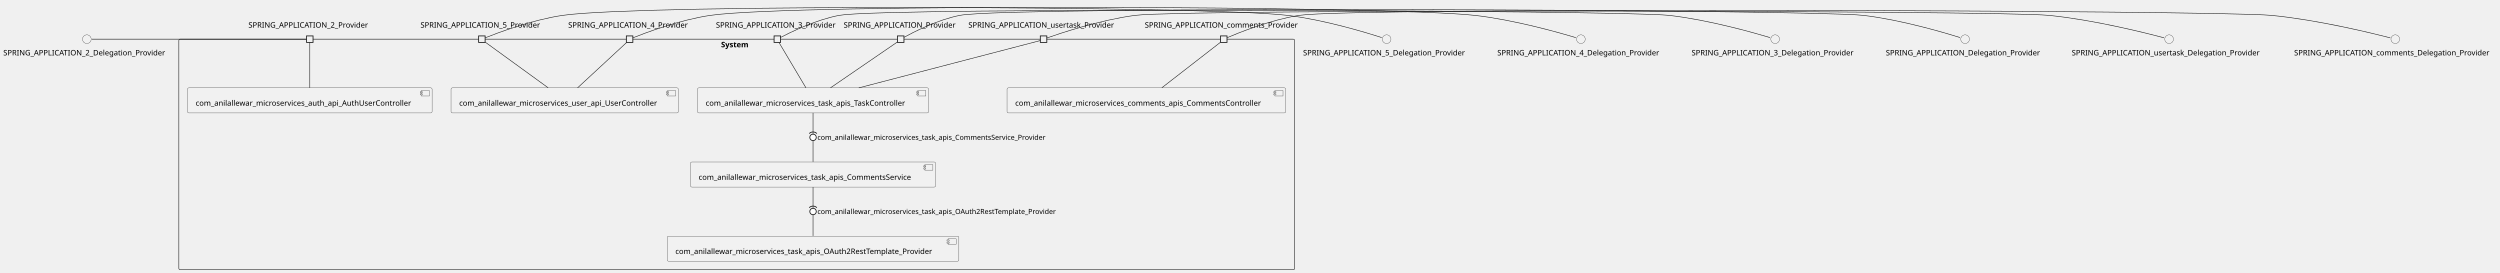
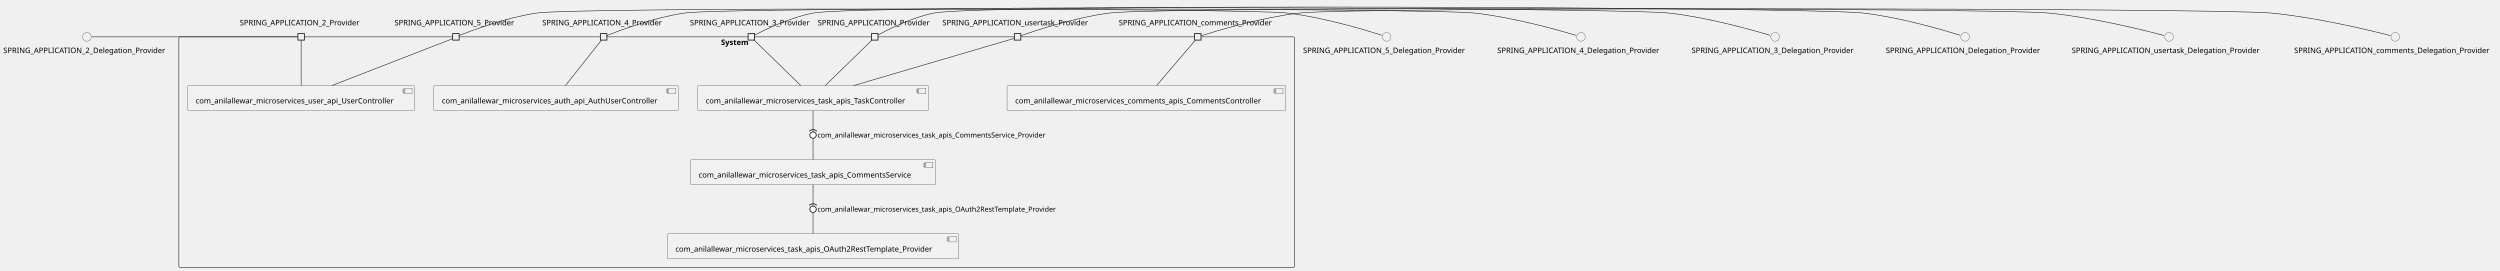
- <svg xmlns="http://www.w3.org/2000/svg" xmlns:xlink="http://www.w3.org/1999/xlink" contentStyleType="text/css" height="504px" preserveAspectRatio="none" style="width:4620px;height:504px;background:#FFFFFF;" version="1.1" viewBox="0 0 4620 504" width="4620px" zoomAndPan="magnify">
+ <svg xmlns="http://www.w3.org/2000/svg" xmlns:xlink="http://www.w3.org/1999/xlink" contentStyleType="text/css" height="500px" preserveAspectRatio="none" style="width:4620px;height:500px;background:#FFFFFF;" version="1.1" viewBox="0 0 4620 500" width="4620px" zoomAndPan="magnify">
  <defs />
  <g>
    <g id="cluster_System">
-       <rect fill="none" height="426" rx="2.5" ry="2.5" style="stroke:#181818;stroke-width:1.0;" width="2062" x="330.5" y="72.38" />
-       <text fill="#000000" font-family="sans-serif" font-size="14" font-weight="bold" lengthAdjust="spacing" textLength="58" x="1332.5" y="87.375">System</text>
+       <rect fill="none" height="426" rx="2.5" ry="2.5" style="stroke:#181818;stroke-width:1.0;" width="2062" x="330.5" y="68.11" />
+       <text fill="#000000" font-family="sans-serif" font-size="14" font-weight="bold" lengthAdjust="spacing" textLength="58" x="1332.5" y="83.105">System</text>
    </g>
    <g id="elem_com_anilallewar_microservices_auth_api_AuthUserController">
-       <a href="anilallewar-microservices-basics-spring-boot.repository#_bZH_eD2ZEe-qN8m6NKr5fg" target="_top" title="anilallewar-microservices-basics-spring-boot.repository#_bZH_eD2ZEe-qN8m6NKr5fg" xlink:actuate="onRequest" xlink:href="anilallewar-microservices-basics-spring-boot.repository#_bZH_eD2ZEe-qN8m6NKr5fg" xlink:show="new" xlink:title="anilallewar-microservices-basics-spring-boot.repository#_bZH_eD2ZEe-qN8m6NKr5fg" xlink:type="simple">
-         <rect fill="#F1F1F1" height="46.297" rx="2.5" ry="2.5" style="stroke:#181818;stroke-width:0.5;" width="452" x="346.5" y="162.38" />
-         <rect fill="#F1F1F1" height="10" style="stroke:#181818;stroke-width:0.5;" width="15" x="778.5" y="167.38" />
-         <rect fill="#F1F1F1" height="2" style="stroke:#181818;stroke-width:0.5;" width="4" x="776.5" y="169.38" />
-         <rect fill="#F1F1F1" height="2" style="stroke:#181818;stroke-width:0.5;" width="4" x="776.5" y="173.38" />
-         <text fill="#000000" font-family="sans-serif" font-size="14" lengthAdjust="spacing" textLength="412" x="361.5" y="195.375">com_anilallewar_microservices_auth_api_AuthUserController</text>
+       <a href="anilallewar-microservices-basics-spring-boot.repository#_kCAuhD5iEe-x7uYab6ABoQ" target="_top" title="anilallewar-microservices-basics-spring-boot.repository#_kCAuhD5iEe-x7uYab6ABoQ" xlink:actuate="onRequest" xlink:href="anilallewar-microservices-basics-spring-boot.repository#_kCAuhD5iEe-x7uYab6ABoQ" xlink:show="new" xlink:title="anilallewar-microservices-basics-spring-boot.repository#_kCAuhD5iEe-x7uYab6ABoQ" xlink:type="simple">
+         <rect fill="#F1F1F1" height="46.297" rx="2.5" ry="2.5" style="stroke:#181818;stroke-width:0.5;" width="452" x="801.5" y="158.11" />
+         <rect fill="#F1F1F1" height="10" style="stroke:#181818;stroke-width:0.5;" width="15" x="1233.5" y="163.11" />
+         <rect fill="#F1F1F1" height="2" style="stroke:#181818;stroke-width:0.5;" width="4" x="1231.5" y="165.11" />
+         <rect fill="#F1F1F1" height="2" style="stroke:#181818;stroke-width:0.5;" width="4" x="1231.5" y="169.11" />
+         <text fill="#000000" font-family="sans-serif" font-size="14" lengthAdjust="spacing" textLength="412" x="816.5" y="191.105">com_anilallewar_microservices_auth_api_AuthUserController</text>
      </a>
    </g>
    <g id="elem_com_anilallewar_microservices_comments_apis_CommentsController">
-       <a href="anilallewar-microservices-basics-spring-boot.repository#_bZH_eD2ZEe-qN8m6NKr5fg" target="_top" title="anilallewar-microservices-basics-spring-boot.repository#_bZH_eD2ZEe-qN8m6NKr5fg" xlink:actuate="onRequest" xlink:href="anilallewar-microservices-basics-spring-boot.repository#_bZH_eD2ZEe-qN8m6NKr5fg" xlink:show="new" xlink:title="anilallewar-microservices-basics-spring-boot.repository#_bZH_eD2ZEe-qN8m6NKr5fg" xlink:type="simple">
-         <rect fill="#F1F1F1" height="46.297" rx="2.5" ry="2.5" style="stroke:#181818;stroke-width:0.5;" width="515" x="1861" y="162.38" />
-         <rect fill="#F1F1F1" height="10" style="stroke:#181818;stroke-width:0.5;" width="15" x="2356" y="167.38" />
-         <rect fill="#F1F1F1" height="2" style="stroke:#181818;stroke-width:0.5;" width="4" x="2354" y="169.38" />
-         <rect fill="#F1F1F1" height="2" style="stroke:#181818;stroke-width:0.5;" width="4" x="2354" y="173.38" />
-         <text fill="#000000" font-family="sans-serif" font-size="14" lengthAdjust="spacing" textLength="475" x="1876" y="195.375">com_anilallewar_microservices_comments_apis_CommentsController</text>
+       <a href="anilallewar-microservices-basics-spring-boot.repository#_kCAuhD5iEe-x7uYab6ABoQ" target="_top" title="anilallewar-microservices-basics-spring-boot.repository#_kCAuhD5iEe-x7uYab6ABoQ" xlink:actuate="onRequest" xlink:href="anilallewar-microservices-basics-spring-boot.repository#_kCAuhD5iEe-x7uYab6ABoQ" xlink:show="new" xlink:title="anilallewar-microservices-basics-spring-boot.repository#_kCAuhD5iEe-x7uYab6ABoQ" xlink:type="simple">
+         <rect fill="#F1F1F1" height="46.297" rx="2.5" ry="2.5" style="stroke:#181818;stroke-width:0.5;" width="515" x="1861" y="158.11" />
+         <rect fill="#F1F1F1" height="10" style="stroke:#181818;stroke-width:0.5;" width="15" x="2356" y="163.11" />
+         <rect fill="#F1F1F1" height="2" style="stroke:#181818;stroke-width:0.5;" width="4" x="2354" y="165.11" />
+         <rect fill="#F1F1F1" height="2" style="stroke:#181818;stroke-width:0.5;" width="4" x="2354" y="169.11" />
+         <text fill="#000000" font-family="sans-serif" font-size="14" lengthAdjust="spacing" textLength="475" x="1876" y="191.105">com_anilallewar_microservices_comments_apis_CommentsController</text>
      </a>
    </g>
    <g id="elem_com_anilallewar_microservices_task_apis_CommentsService">
-       <a href="anilallewar-microservices-basics-spring-boot.repository#_bZH_eD2ZEe-qN8m6NKr5fg" target="_top" title="anilallewar-microservices-basics-spring-boot.repository#_bZH_eD2ZEe-qN8m6NKr5fg" xlink:actuate="onRequest" xlink:href="anilallewar-microservices-basics-spring-boot.repository#_bZH_eD2ZEe-qN8m6NKr5fg" xlink:show="new" xlink:title="anilallewar-microservices-basics-spring-boot.repository#_bZH_eD2ZEe-qN8m6NKr5fg" xlink:type="simple">
-         <rect fill="#F1F1F1" height="46.297" rx="2.5" ry="2.5" style="stroke:#181818;stroke-width:0.5;" width="453" x="1276" y="299.38" />
-         <rect fill="#F1F1F1" height="10" style="stroke:#181818;stroke-width:0.5;" width="15" x="1709" y="304.38" />
-         <rect fill="#F1F1F1" height="2" style="stroke:#181818;stroke-width:0.5;" width="4" x="1707" y="306.38" />
-         <rect fill="#F1F1F1" height="2" style="stroke:#181818;stroke-width:0.5;" width="4" x="1707" y="310.38" />
-         <text fill="#000000" font-family="sans-serif" font-size="14" lengthAdjust="spacing" textLength="413" x="1291" y="332.375">com_anilallewar_microservices_task_apis_CommentsService</text>
+       <a href="anilallewar-microservices-basics-spring-boot.repository#_kCAuhD5iEe-x7uYab6ABoQ" target="_top" title="anilallewar-microservices-basics-spring-boot.repository#_kCAuhD5iEe-x7uYab6ABoQ" xlink:actuate="onRequest" xlink:href="anilallewar-microservices-basics-spring-boot.repository#_kCAuhD5iEe-x7uYab6ABoQ" xlink:show="new" xlink:title="anilallewar-microservices-basics-spring-boot.repository#_kCAuhD5iEe-x7uYab6ABoQ" xlink:type="simple">
+         <rect fill="#F1F1F1" height="46.297" rx="2.5" ry="2.5" style="stroke:#181818;stroke-width:0.5;" width="453" x="1276" y="295.11" />
+         <rect fill="#F1F1F1" height="10" style="stroke:#181818;stroke-width:0.5;" width="15" x="1709" y="300.11" />
+         <rect fill="#F1F1F1" height="2" style="stroke:#181818;stroke-width:0.5;" width="4" x="1707" y="302.11" />
+         <rect fill="#F1F1F1" height="2" style="stroke:#181818;stroke-width:0.5;" width="4" x="1707" y="306.11" />
+         <text fill="#000000" font-family="sans-serif" font-size="14" lengthAdjust="spacing" textLength="413" x="1291" y="328.105">com_anilallewar_microservices_task_apis_CommentsService</text>
      </a>
    </g>
    <g id="elem_com_anilallewar_microservices_task_apis_OAuth2RestTemplate_Provider">
-       <a href="anilallewar-microservices-basics-spring-boot.repository#_bZH_eD2ZEe-qN8m6NKr5fg" target="_top" title="anilallewar-microservices-basics-spring-boot.repository#_bZH_eD2ZEe-qN8m6NKr5fg" xlink:actuate="onRequest" xlink:href="anilallewar-microservices-basics-spring-boot.repository#_bZH_eD2ZEe-qN8m6NKr5fg" xlink:show="new" xlink:title="anilallewar-microservices-basics-spring-boot.repository#_bZH_eD2ZEe-qN8m6NKr5fg" xlink:type="simple">
-         <rect fill="#F1F1F1" height="46.297" rx="2.5" ry="2.5" style="stroke:#181818;stroke-width:0.5;" width="539" x="1233" y="436.38" />
-         <rect fill="#F1F1F1" height="10" style="stroke:#181818;stroke-width:0.5;" width="15" x="1752" y="441.38" />
-         <rect fill="#F1F1F1" height="2" style="stroke:#181818;stroke-width:0.5;" width="4" x="1750" y="443.38" />
-         <rect fill="#F1F1F1" height="2" style="stroke:#181818;stroke-width:0.5;" width="4" x="1750" y="447.38" />
-         <text fill="#000000" font-family="sans-serif" font-size="14" lengthAdjust="spacing" textLength="499" x="1248" y="469.375">com_anilallewar_microservices_task_apis_OAuth2RestTemplate_Provider</text>
+       <a href="anilallewar-microservices-basics-spring-boot.repository#_kCAuhD5iEe-x7uYab6ABoQ" target="_top" title="anilallewar-microservices-basics-spring-boot.repository#_kCAuhD5iEe-x7uYab6ABoQ" xlink:actuate="onRequest" xlink:href="anilallewar-microservices-basics-spring-boot.repository#_kCAuhD5iEe-x7uYab6ABoQ" xlink:show="new" xlink:title="anilallewar-microservices-basics-spring-boot.repository#_kCAuhD5iEe-x7uYab6ABoQ" xlink:type="simple">
+         <rect fill="#F1F1F1" height="46.297" rx="2.5" ry="2.5" style="stroke:#181818;stroke-width:0.5;" width="539" x="1233" y="432.11" />
+         <rect fill="#F1F1F1" height="10" style="stroke:#181818;stroke-width:0.5;" width="15" x="1752" y="437.11" />
+         <rect fill="#F1F1F1" height="2" style="stroke:#181818;stroke-width:0.5;" width="4" x="1750" y="439.11" />
+         <rect fill="#F1F1F1" height="2" style="stroke:#181818;stroke-width:0.5;" width="4" x="1750" y="443.11" />
+         <text fill="#000000" font-family="sans-serif" font-size="14" lengthAdjust="spacing" textLength="499" x="1248" y="465.105">com_anilallewar_microservices_task_apis_OAuth2RestTemplate_Provider</text>
      </a>
    </g>
    <g id="elem_com_anilallewar_microservices_task_apis_TaskController">
-       <a href="anilallewar-microservices-basics-spring-boot.repository#_bZH_eD2ZEe-qN8m6NKr5fg" target="_top" title="anilallewar-microservices-basics-spring-boot.repository#_bZH_eD2ZEe-qN8m6NKr5fg" xlink:actuate="onRequest" xlink:href="anilallewar-microservices-basics-spring-boot.repository#_bZH_eD2ZEe-qN8m6NKr5fg" xlink:show="new" xlink:title="anilallewar-microservices-basics-spring-boot.repository#_bZH_eD2ZEe-qN8m6NKr5fg" xlink:type="simple">
-         <rect fill="#F1F1F1" height="46.297" rx="2.5" ry="2.5" style="stroke:#181818;stroke-width:0.5;" width="427" x="1289" y="162.38" />
-         <rect fill="#F1F1F1" height="10" style="stroke:#181818;stroke-width:0.5;" width="15" x="1696" y="167.38" />
-         <rect fill="#F1F1F1" height="2" style="stroke:#181818;stroke-width:0.5;" width="4" x="1694" y="169.38" />
-         <rect fill="#F1F1F1" height="2" style="stroke:#181818;stroke-width:0.5;" width="4" x="1694" y="173.38" />
-         <text fill="#000000" font-family="sans-serif" font-size="14" lengthAdjust="spacing" textLength="387" x="1304" y="195.375">com_anilallewar_microservices_task_apis_TaskController</text>
+       <a href="anilallewar-microservices-basics-spring-boot.repository#_kCAuhD5iEe-x7uYab6ABoQ" target="_top" title="anilallewar-microservices-basics-spring-boot.repository#_kCAuhD5iEe-x7uYab6ABoQ" xlink:actuate="onRequest" xlink:href="anilallewar-microservices-basics-spring-boot.repository#_kCAuhD5iEe-x7uYab6ABoQ" xlink:show="new" xlink:title="anilallewar-microservices-basics-spring-boot.repository#_kCAuhD5iEe-x7uYab6ABoQ" xlink:type="simple">
+         <rect fill="#F1F1F1" height="46.297" rx="2.5" ry="2.5" style="stroke:#181818;stroke-width:0.5;" width="427" x="1289" y="158.11" />
+         <rect fill="#F1F1F1" height="10" style="stroke:#181818;stroke-width:0.5;" width="15" x="1696" y="163.11" />
+         <rect fill="#F1F1F1" height="2" style="stroke:#181818;stroke-width:0.5;" width="4" x="1694" y="165.11" />
+         <rect fill="#F1F1F1" height="2" style="stroke:#181818;stroke-width:0.5;" width="4" x="1694" y="169.11" />
+         <text fill="#000000" font-family="sans-serif" font-size="14" lengthAdjust="spacing" textLength="387" x="1304" y="191.105">com_anilallewar_microservices_task_apis_TaskController</text>
      </a>
    </g>
    <g id="elem_com_anilallewar_microservices_user_api_UserController">
-       <a href="anilallewar-microservices-basics-spring-boot.repository#_bZH_eD2ZEe-qN8m6NKr5fg" target="_top" title="anilallewar-microservices-basics-spring-boot.repository#_bZH_eD2ZEe-qN8m6NKr5fg" xlink:actuate="onRequest" xlink:href="anilallewar-microservices-basics-spring-boot.repository#_bZH_eD2ZEe-qN8m6NKr5fg" xlink:show="new" xlink:title="anilallewar-microservices-basics-spring-boot.repository#_bZH_eD2ZEe-qN8m6NKr5fg" xlink:type="simple">
-         <rect fill="#F1F1F1" height="46.297" rx="2.5" ry="2.5" style="stroke:#181818;stroke-width:0.5;" width="420" x="833.5" y="162.38" />
-         <rect fill="#F1F1F1" height="10" style="stroke:#181818;stroke-width:0.5;" width="15" x="1233.5" y="167.38" />
-         <rect fill="#F1F1F1" height="2" style="stroke:#181818;stroke-width:0.5;" width="4" x="1231.5" y="169.38" />
-         <rect fill="#F1F1F1" height="2" style="stroke:#181818;stroke-width:0.5;" width="4" x="1231.5" y="173.38" />
-         <text fill="#000000" font-family="sans-serif" font-size="14" lengthAdjust="spacing" textLength="380" x="848.5" y="195.375">com_anilallewar_microservices_user_api_UserController</text>
+       <a href="anilallewar-microservices-basics-spring-boot.repository#_kCAuhD5iEe-x7uYab6ABoQ" target="_top" title="anilallewar-microservices-basics-spring-boot.repository#_kCAuhD5iEe-x7uYab6ABoQ" xlink:actuate="onRequest" xlink:href="anilallewar-microservices-basics-spring-boot.repository#_kCAuhD5iEe-x7uYab6ABoQ" xlink:show="new" xlink:title="anilallewar-microservices-basics-spring-boot.repository#_kCAuhD5iEe-x7uYab6ABoQ" xlink:type="simple">
+         <rect fill="#F1F1F1" height="46.297" rx="2.5" ry="2.5" style="stroke:#181818;stroke-width:0.5;" width="420" x="346.5" y="158.11" />
+         <rect fill="#F1F1F1" height="10" style="stroke:#181818;stroke-width:0.5;" width="15" x="746.5" y="163.11" />
+         <rect fill="#F1F1F1" height="2" style="stroke:#181818;stroke-width:0.5;" width="4" x="744.5" y="165.11" />
+         <rect fill="#F1F1F1" height="2" style="stroke:#181818;stroke-width:0.5;" width="4" x="744.5" y="169.11" />
+         <text fill="#000000" font-family="sans-serif" font-size="14" lengthAdjust="spacing" textLength="380" x="361.5" y="191.105">com_anilallewar_microservices_user_api_UserController</text>
      </a>
    </g>
-     <text fill="#000000" font-family="sans-serif" font-size="14" lengthAdjust="spacing" textLength="227" x="459" y="51.078">SPRING_APPLICATION_2_Provider</text>
-     <rect fill="#F1F1F1" height="12" style="stroke:#181818;stroke-width:1.5;" width="12" x="566.5" y="66.38" />
-     <text fill="#000000" font-family="sans-serif" font-size="14" lengthAdjust="spacing" textLength="227" x="1323" y="51.078">SPRING_APPLICATION_3_Provider</text>
-     <rect fill="#F1F1F1" height="12" style="stroke:#181818;stroke-width:1.5;" width="12" x="1430.5" y="66.38" />
-     <text fill="#000000" font-family="sans-serif" font-size="14" lengthAdjust="spacing" textLength="227" x="1050" y="51.078">SPRING_APPLICATION_4_Provider</text>
-     <rect fill="#F1F1F1" height="12" style="stroke:#181818;stroke-width:1.5;" width="12" x="1157.5" y="66.38" />
-     <text fill="#000000" font-family="sans-serif" font-size="14" lengthAdjust="spacing" textLength="227" x="777" y="51.078">SPRING_APPLICATION_5_Provider</text>
-     <rect fill="#F1F1F1" height="12" style="stroke:#181818;stroke-width:1.5;" width="12" x="884.5" y="66.38" />
-     <text fill="#000000" font-family="sans-serif" font-size="14" lengthAdjust="spacing" textLength="211" x="1559" y="51.078">SPRING_APPLICATION_Provider</text>
-     <rect fill="#F1F1F1" height="12" style="stroke:#181818;stroke-width:1.5;" width="12" x="1658.5" y="66.38" />
-     <text fill="#000000" font-family="sans-serif" font-size="14" lengthAdjust="spacing" textLength="292" x="2115.5" y="51.078">SPRING_APPLICATION_comments_Provider</text>
-     <rect fill="#F1F1F1" height="12" style="stroke:#181818;stroke-width:1.5;" width="12" x="2255.5" y="66.38" />
-     <text fill="#000000" font-family="sans-serif" font-size="14" lengthAdjust="spacing" textLength="278" x="1789.5" y="51.078">SPRING_APPLICATION_usertask_Provider</text>
-     <rect fill="#F1F1F1" height="12" style="stroke:#181818;stroke-width:1.5;" width="12" x="1922.5" y="66.38" />
+     <text fill="#000000" font-family="sans-serif" font-size="14" lengthAdjust="spacing" textLength="227" x="443" y="46.808">SPRING_APPLICATION_2_Provider</text>
+     <rect fill="#F1F1F1" height="12" style="stroke:#181818;stroke-width:1.5;" width="12" x="550.5" y="62.11" />
+     <text fill="#000000" font-family="sans-serif" font-size="14" lengthAdjust="spacing" textLength="227" x="1275" y="46.808">SPRING_APPLICATION_3_Provider</text>
+     <rect fill="#F1F1F1" height="12" style="stroke:#181818;stroke-width:1.5;" width="12" x="1382.5" y="62.11" />
+     <text fill="#000000" font-family="sans-serif" font-size="14" lengthAdjust="spacing" textLength="227" x="1002" y="46.808">SPRING_APPLICATION_4_Provider</text>
+     <rect fill="#F1F1F1" height="12" style="stroke:#181818;stroke-width:1.5;" width="12" x="1109.5" y="62.11" />
+     <text fill="#000000" font-family="sans-serif" font-size="14" lengthAdjust="spacing" textLength="227" x="729" y="46.808">SPRING_APPLICATION_5_Provider</text>
+     <rect fill="#F1F1F1" height="12" style="stroke:#181818;stroke-width:1.5;" width="12" x="836.5" y="62.11" />
+     <text fill="#000000" font-family="sans-serif" font-size="14" lengthAdjust="spacing" textLength="211" x="1511" y="46.808">SPRING_APPLICATION_Provider</text>
+     <rect fill="#F1F1F1" height="12" style="stroke:#181818;stroke-width:1.5;" width="12" x="1610.5" y="62.11" />
+     <text fill="#000000" font-family="sans-serif" font-size="14" lengthAdjust="spacing" textLength="292" x="2067.5" y="46.808">SPRING_APPLICATION_comments_Provider</text>
+     <rect fill="#F1F1F1" height="12" style="stroke:#181818;stroke-width:1.5;" width="12" x="2207.5" y="62.11" />
+     <text fill="#000000" font-family="sans-serif" font-size="14" lengthAdjust="spacing" textLength="278" x="1741.5" y="46.808">SPRING_APPLICATION_usertask_Provider</text>
+     <rect fill="#F1F1F1" height="12" style="stroke:#181818;stroke-width:1.5;" width="12" x="1874.5" y="62.11" />
    <g id="elem_SPRING_APPLICATION_2_Delegation_Provider">
-       <ellipse cx="160.5" cy="72.38" fill="#F1F1F1" rx="8" ry="8" style="stroke:#181818;stroke-width:0.5;" />
-       <text fill="#000000" font-family="sans-serif" font-size="14" lengthAdjust="spacing" textLength="309" x="6" y="102.375">SPRING_APPLICATION_2_Delegation_Provider</text>
+       <ellipse cx="160.5" cy="68.11" fill="#F1F1F1" rx="8" ry="8" style="stroke:#181818;stroke-width:0.5;" />
+       <text fill="#000000" font-family="sans-serif" font-size="14" lengthAdjust="spacing" textLength="309" x="6" y="98.105">SPRING_APPLICATION_2_Delegation_Provider</text>
    </g>
    <g id="elem_SPRING_APPLICATION_3_Delegation_Provider">
-       <ellipse cx="3280.5" cy="72.38" fill="#F1F1F1" rx="8" ry="8" style="stroke:#181818;stroke-width:0.5;" />
-       <text fill="#000000" font-family="sans-serif" font-size="14" lengthAdjust="spacing" textLength="309" x="3126" y="102.375">SPRING_APPLICATION_3_Delegation_Provider</text>
+       <ellipse cx="3280.5" cy="68.11" fill="#F1F1F1" rx="8" ry="8" style="stroke:#181818;stroke-width:0.5;" />
+       <text fill="#000000" font-family="sans-serif" font-size="14" lengthAdjust="spacing" textLength="309" x="3126" y="98.105">SPRING_APPLICATION_3_Delegation_Provider</text>
    </g>
    <g id="elem_SPRING_APPLICATION_4_Delegation_Provider">
-       <ellipse cx="2921.5" cy="72.38" fill="#F1F1F1" rx="8" ry="8" style="stroke:#181818;stroke-width:0.5;" />
-       <text fill="#000000" font-family="sans-serif" font-size="14" lengthAdjust="spacing" textLength="309" x="2767" y="102.375">SPRING_APPLICATION_4_Delegation_Provider</text>
+       <ellipse cx="2921.5" cy="68.11" fill="#F1F1F1" rx="8" ry="8" style="stroke:#181818;stroke-width:0.5;" />
+       <text fill="#000000" font-family="sans-serif" font-size="14" lengthAdjust="spacing" textLength="309" x="2767" y="98.105">SPRING_APPLICATION_4_Delegation_Provider</text>
    </g>
    <g id="elem_SPRING_APPLICATION_5_Delegation_Provider">
-       <ellipse cx="2562.5" cy="72.38" fill="#F1F1F1" rx="8" ry="8" style="stroke:#181818;stroke-width:0.5;" />
-       <text fill="#000000" font-family="sans-serif" font-size="14" lengthAdjust="spacing" textLength="309" x="2408" y="102.375">SPRING_APPLICATION_5_Delegation_Provider</text>
+       <ellipse cx="2562.5" cy="68.11" fill="#F1F1F1" rx="8" ry="8" style="stroke:#181818;stroke-width:0.5;" />
+       <text fill="#000000" font-family="sans-serif" font-size="14" lengthAdjust="spacing" textLength="309" x="2408" y="98.105">SPRING_APPLICATION_5_Delegation_Provider</text>
    </g>
    <g id="elem_SPRING_APPLICATION_Delegation_Provider">
-       <ellipse cx="3631.5" cy="72.38" fill="#F1F1F1" rx="8" ry="8" style="stroke:#181818;stroke-width:0.5;" />
-       <text fill="#000000" font-family="sans-serif" font-size="14" lengthAdjust="spacing" textLength="293" x="3485" y="102.375">SPRING_APPLICATION_Delegation_Provider</text>
+       <ellipse cx="3631.5" cy="68.11" fill="#F1F1F1" rx="8" ry="8" style="stroke:#181818;stroke-width:0.5;" />
+       <text fill="#000000" font-family="sans-serif" font-size="14" lengthAdjust="spacing" textLength="293" x="3485" y="98.105">SPRING_APPLICATION_Delegation_Provider</text>
    </g>
    <g id="elem_SPRING_APPLICATION_comments_Delegation_Provider">
-       <ellipse cx="4426.5" cy="72.38" fill="#F1F1F1" rx="8" ry="8" style="stroke:#181818;stroke-width:0.5;" />
-       <text fill="#000000" font-family="sans-serif" font-size="14" lengthAdjust="spacing" textLength="374" x="4239.5" y="102.375">SPRING_APPLICATION_comments_Delegation_Provider</text>
+       <ellipse cx="4426.5" cy="68.11" fill="#F1F1F1" rx="8" ry="8" style="stroke:#181818;stroke-width:0.5;" />
+       <text fill="#000000" font-family="sans-serif" font-size="14" lengthAdjust="spacing" textLength="374" x="4239.5" y="98.105">SPRING_APPLICATION_comments_Delegation_Provider</text>
    </g>
    <g id="elem_SPRING_APPLICATION_usertask_Delegation_Provider">
-       <ellipse cx="4008.5" cy="72.38" fill="#F1F1F1" rx="8" ry="8" style="stroke:#181818;stroke-width:0.5;" />
-       <text fill="#000000" font-family="sans-serif" font-size="14" lengthAdjust="spacing" textLength="360" x="3828.5" y="102.375">SPRING_APPLICATION_usertask_Delegation_Provider</text>
+       <ellipse cx="4008.5" cy="68.11" fill="#F1F1F1" rx="8" ry="8" style="stroke:#181818;stroke-width:0.5;" />
+       <text fill="#000000" font-family="sans-serif" font-size="14" lengthAdjust="spacing" textLength="360" x="3828.5" y="98.105">SPRING_APPLICATION_usertask_Delegation_Provider</text>
    </g>
    <g id="link_SPRING_APPLICATION_2_Delegation_Provider_SPRING_APPLICATION_2_Provider">
-       <path d="M169.69,72.38 C223.3,72.38 523.27,72.38 566.35,72.38 " fill="none" id="SPRING_APPLICATION_2_Delegation_Provider-SPRING_APPLICATION_2_Provider" style="stroke:#181818;stroke-width:1.0;" />
+       <path d="M169.73,68.11 C222.11,68.11 508.14,68.11 550.31,68.11 " fill="none" id="SPRING_APPLICATION_2_Delegation_Provider-SPRING_APPLICATION_2_Provider" style="stroke:#181818;stroke-width:1.0;" />
    </g>
-     <g id="link_SPRING_APPLICATION_2_Provider_com_anilallewar_microservices_auth_api_AuthUserController">
-       <path d="M572.5,78.44 C572.5,93.03 572.5,135.84 572.5,162.36 " fill="none" id="SPRING_APPLICATION_2_Provider-com_anilallewar_microservices_auth_api_AuthUserController" style="stroke:#181818;stroke-width:1.0;" />
+     <g id="link_SPRING_APPLICATION_2_Provider_com_anilallewar_microservices_user_api_UserController">
+       <path d="M556.5,74.17 C556.5,88.76 556.5,131.57 556.5,158.09 " fill="none" id="SPRING_APPLICATION_2_Provider-com_anilallewar_microservices_user_api_UserController" style="stroke:#181818;stroke-width:1.0;" />
    </g>
    <g id="link_SPRING_APPLICATION_3_Delegation_Provider_SPRING_APPLICATION_3_Provider">
-       <path d="M3271.22,69.53 C3243.27,61.12 3157.32,36.49 3084,28.38 C2999.35,19.02 1634.74,12.84 1551,28.38 C1507.66,36.42 1459.55,60.23 1442.72,69.04 " fill="none" id="SPRING_APPLICATION_3_Delegation_Provider-SPRING_APPLICATION_3_Provider" style="stroke:#181818;stroke-width:1.0;" />
+       <path d="M3271.22,65.26 C3243.27,56.85 3157.32,32.22 3084,24.11 C2996.7,14.46 1589.36,8.09 1503,24.11 C1459.66,32.15 1411.55,55.96 1394.72,64.77 " fill="none" id="SPRING_APPLICATION_3_Delegation_Provider-SPRING_APPLICATION_3_Provider" style="stroke:#181818;stroke-width:1.0;" />
    </g>
    <g id="link_SPRING_APPLICATION_3_Provider_com_anilallewar_microservices_task_apis_TaskController">
-       <path d="M1439.51,78.44 C1448.18,93.03 1473.64,135.84 1489.41,162.36 " fill="none" id="SPRING_APPLICATION_3_Provider-com_anilallewar_microservices_task_apis_TaskController" style="stroke:#181818;stroke-width:1.0;" />
+       <path d="M1393.69,74.17 C1408.68,88.76 1452.64,131.57 1479.88,158.09 " fill="none" id="SPRING_APPLICATION_3_Provider-com_anilallewar_microservices_task_apis_TaskController" style="stroke:#181818;stroke-width:1.0;" />
    </g>
    <g id="link_SPRING_APPLICATION_4_Delegation_Provider_SPRING_APPLICATION_4_Provider">
-       <path d="M2912.22,69.53 C2884.27,61.12 2798.32,36.49 2725,28.38 C2569.06,11.13 1468.28,6 1313,28.38 C1255.69,36.64 1189.73,61.84 1169.62,69.88 " fill="none" id="SPRING_APPLICATION_4_Delegation_Provider-SPRING_APPLICATION_4_Provider" style="stroke:#181818;stroke-width:1.0;" />
+       <path d="M2912.22,65.26 C2884.27,56.85 2798.32,32.22 2725,24.11 C2644.38,15.19 1345.28,12.54 1265,24.11 C1207.69,32.37 1141.73,57.57 1121.62,65.61 " fill="none" id="SPRING_APPLICATION_4_Delegation_Provider-SPRING_APPLICATION_4_Provider" style="stroke:#181818;stroke-width:1.0;" />
    </g>
-     <g id="link_SPRING_APPLICATION_4_Provider_com_anilallewar_microservices_user_api_UserController">
-       <path d="M1158.03,78.44 C1142.26,93.03 1095.98,135.84 1067.31,162.36 " fill="none" id="SPRING_APPLICATION_4_Provider-com_anilallewar_microservices_user_api_UserController" style="stroke:#181818;stroke-width:1.0;" />
+     <g id="link_SPRING_APPLICATION_4_Provider_com_anilallewar_microservices_auth_api_AuthUserController">
+       <path d="M1111.49,74.17 C1099.92,88.76 1065.99,131.57 1044.96,158.09 " fill="none" id="SPRING_APPLICATION_4_Provider-com_anilallewar_microservices_auth_api_AuthUserController" style="stroke:#181818;stroke-width:1.0;" />
    </g>
    <g id="link_SPRING_APPLICATION_5_Delegation_Provider_SPRING_APPLICATION_5_Provider">
-       <path d="M2553.47,69.41 C2527.03,60.89 2447.32,36.46 2379,28.38 C2231.25,10.91 1187.26,7.16 1040,28.38 C982.69,36.64 916.73,61.84 896.62,69.88 " fill="none" id="SPRING_APPLICATION_5_Delegation_Provider-SPRING_APPLICATION_5_Provider" style="stroke:#181818;stroke-width:1.0;" />
+       <path d="M2553.47,65.14 C2527.03,56.62 2447.32,32.19 2379,24.11 C2302.48,15.06 1068.27,13.12 992,24.11 C934.69,32.37 868.73,57.57 848.62,65.61 " fill="none" id="SPRING_APPLICATION_5_Delegation_Provider-SPRING_APPLICATION_5_Provider" style="stroke:#181818;stroke-width:1.0;" />
    </g>
    <g id="link_SPRING_APPLICATION_5_Provider_com_anilallewar_microservices_user_api_UserController">
-       <path d="M896.69,77.87 C915.97,91.86 975.93,135.36 1012.99,162.24 " fill="none" id="SPRING_APPLICATION_5_Provider-com_anilallewar_microservices_user_api_UserController" style="stroke:#181818;stroke-width:1.0;" />
+       <path d="M836.26,71.53 C807.55,82.68 686.4,129.69 613.27,158.08 " fill="none" id="SPRING_APPLICATION_5_Provider-com_anilallewar_microservices_user_api_UserController" style="stroke:#181818;stroke-width:1.0;" />
    </g>
    <g id="link_SPRING_APPLICATION_Delegation_Provider_SPRING_APPLICATION_Provider">
-       <path d="M3622.22,69.41 C3595.04,60.89 3513.11,36.45 3443,28.38 C3350.89,17.77 1865.04,10.77 1774,28.38 C1732.56,36.39 1686.91,60 1670.66,68.92 " fill="none" id="SPRING_APPLICATION_Delegation_Provider-SPRING_APPLICATION_Provider" style="stroke:#181818;stroke-width:1.0;" />
+       <path d="M3622.22,65.14 C3595.04,56.62 3513.11,32.18 3443,24.11 C3348.24,13.2 1819.65,6 1726,24.11 C1684.56,32.12 1638.91,55.73 1622.66,64.65 " fill="none" id="SPRING_APPLICATION_Delegation_Provider-SPRING_APPLICATION_Provider" style="stroke:#181818;stroke-width:1.0;" />
    </g>
    <g id="link_SPRING_APPLICATION_Provider_com_anilallewar_microservices_task_apis_TaskController">
-       <path d="M1658.35,77.6 C1638.35,91.3 1574.21,135.25 1534.72,162.3 " fill="none" id="SPRING_APPLICATION_Provider-com_anilallewar_microservices_task_apis_TaskController" style="stroke:#181818;stroke-width:1.0;" />
+       <path d="M1611.31,74.17 C1596.32,88.76 1552.36,131.57 1525.12,158.09 " fill="none" id="SPRING_APPLICATION_Provider-com_anilallewar_microservices_task_apis_TaskController" style="stroke:#181818;stroke-width:1.0;" />
    </g>
    <g id="link_SPRING_APPLICATION_comments_Delegation_Provider_SPRING_APPLICATION_comments_Provider">
-       <path d="M4417.41,69.99 C4386.69,62.06 4283.83,36.63 4197,28.38 C4097.67,18.94 2499.62,13.2 2401,28.38 C2347.79,36.57 2287.04,61.37 2267.73,69.65 " fill="none" id="SPRING_APPLICATION_comments_Delegation_Provider-SPRING_APPLICATION_comments_Provider" style="stroke:#181818;stroke-width:1.0;" />
+       <path d="M4417.41,65.72 C4386.69,57.79 4283.83,32.36 4197,24.11 C4097.67,14.67 2500.12,12.64 2401,24.11 C2328.26,32.53 2242.76,58.74 2219.56,66.15 " fill="none" id="SPRING_APPLICATION_comments_Delegation_Provider-SPRING_APPLICATION_comments_Provider" style="stroke:#181818;stroke-width:1.0;" />
    </g>
    <g id="link_SPRING_APPLICATION_comments_Provider_com_anilallewar_microservices_comments_apis_CommentsController">
-       <path d="M2255.36,78.15 C2236.97,92.42 2181.51,135.47 2147.09,162.18 " fill="none" id="SPRING_APPLICATION_comments_Provider-com_anilallewar_microservices_comments_apis_CommentsController" style="stroke:#181818;stroke-width:1.0;" />
+       <path d="M2209.17,74.17 C2196.68,88.76 2160.05,131.57 2137.35,158.09 " fill="none" id="SPRING_APPLICATION_comments_Provider-com_anilallewar_microservices_comments_apis_CommentsController" style="stroke:#181818;stroke-width:1.0;" />
    </g>
    <g id="link_SPRING_APPLICATION_usertask_Delegation_Provider_SPRING_APPLICATION_usertask_Provider">
-       <path d="M3999.27,69.88 C3969,61.82 3869.86,36.59 3786,28.38 C3692.67,19.24 2191.02,16.5 2098,28.38 C2032.56,36.74 1956.27,62.54 1934.55,70.21 " fill="none" id="SPRING_APPLICATION_usertask_Delegation_Provider-SPRING_APPLICATION_usertask_Provider" style="stroke:#181818;stroke-width:1.0;" />
+       <path d="M3999.27,65.61 C3969,57.55 3869.86,32.32 3786,24.11 C3690.01,14.71 2145.67,11.9 2050,24.11 C1984.56,32.47 1908.27,58.27 1886.55,65.94 " fill="none" id="SPRING_APPLICATION_usertask_Delegation_Provider-SPRING_APPLICATION_usertask_Provider" style="stroke:#181818;stroke-width:1.0;" />
    </g>
    <g id="link_SPRING_APPLICATION_usertask_Provider_com_anilallewar_microservices_task_apis_TaskController">
-       <path d="M1922.48,74.95 C1886.63,84.29 1699.09,133.16 1587.1,162.34 " fill="none" id="SPRING_APPLICATION_usertask_Provider-com_anilallewar_microservices_task_apis_TaskController" style="stroke:#181818;stroke-width:1.0;" />
+       <path d="M1874.25,70.94 C1840.32,80.91 1676.03,129.15 1577.57,158.07 " fill="none" id="SPRING_APPLICATION_usertask_Provider-com_anilallewar_microservices_task_apis_TaskController" style="stroke:#181818;stroke-width:1.0;" />
    </g>
    <g id="link_com_anilallewar_microservices_task_apis_TaskController_com_anilallewar_microservices_task_apis_CommentsService">
-       <path d="M1502.5,208.67 C1502.5,233.69 1502.5,274.03 1502.5,299.05 " fill="none" id="com_anilallewar_microservices_task_apis_TaskController-com_anilallewar_microservices_task_apis_CommentsService" style="stroke:#181818;stroke-width:1.0;" />
-       <text fill="#000000" font-family="sans-serif" font-size="13" lengthAdjust="spacing" textLength="447" x="1510.5" y="258.447">com_anilallewar_microservices_task_apis_CommentsService_Provider</text>
-       <path d="M1509.571,246.789 A10,10 0 0 0 1495.429 246.789" fill="none" style="stroke:#181818;stroke-width:1.5;" />
-       <ellipse cx="1502.5" cy="253.86" fill="#FFFFFF" rx="6" ry="6" style="stroke:#181818;stroke-width:1.5;" />
+       <path d="M1502.5,204.4 C1502.5,229.42 1502.5,269.76 1502.5,294.78 " fill="none" id="com_anilallewar_microservices_task_apis_TaskController-com_anilallewar_microservices_task_apis_CommentsService" style="stroke:#181818;stroke-width:1.0;" />
+       <text fill="#000000" font-family="sans-serif" font-size="13" lengthAdjust="spacing" textLength="447" x="1510.5" y="254.177">com_anilallewar_microservices_task_apis_CommentsService_Provider</text>
+       <path d="M1509.571,242.519 A10,10 0 0 0 1495.429 242.519" fill="none" style="stroke:#181818;stroke-width:1.5;" />
+       <ellipse cx="1502.5" cy="249.59" fill="#FFFFFF" rx="6" ry="6" style="stroke:#181818;stroke-width:1.5;" />
    </g>
    <g id="link_com_anilallewar_microservices_task_apis_CommentsService_com_anilallewar_microservices_task_apis_OAuth2RestTemplate_Provider">
-       <path d="M1502.5,345.67 C1502.5,370.69 1502.5,411.03 1502.5,436.05 " fill="none" id="com_anilallewar_microservices_task_apis_CommentsService-com_anilallewar_microservices_task_apis_OAuth2RestTemplate_Provider" style="stroke:#181818;stroke-width:1.0;" />
-       <text fill="#000000" font-family="sans-serif" font-size="13" lengthAdjust="spacing" textLength="465" x="1510.5" y="395.447">com_anilallewar_microservices_task_apis_OAuth2RestTemplate_Provider</text>
-       <path d="M1509.571,383.789 A10,10 0 0 0 1495.429 383.789" fill="none" style="stroke:#181818;stroke-width:1.5;" />
-       <ellipse cx="1502.5" cy="390.86" fill="#FFFFFF" rx="6" ry="6" style="stroke:#181818;stroke-width:1.5;" />
+       <path d="M1502.5,341.4 C1502.5,366.42 1502.5,406.76 1502.5,431.78 " fill="none" id="com_anilallewar_microservices_task_apis_CommentsService-com_anilallewar_microservices_task_apis_OAuth2RestTemplate_Provider" style="stroke:#181818;stroke-width:1.0;" />
+       <text fill="#000000" font-family="sans-serif" font-size="13" lengthAdjust="spacing" textLength="465" x="1510.5" y="391.177">com_anilallewar_microservices_task_apis_OAuth2RestTemplate_Provider</text>
+       <path d="M1509.571,379.519 A10,10 0 0 0 1495.429 379.519" fill="none" style="stroke:#181818;stroke-width:1.5;" />
+       <ellipse cx="1502.5" cy="386.59" fill="#FFFFFF" rx="6" ry="6" style="stroke:#181818;stroke-width:1.5;" />
    </g>
  </g>
</svg>
